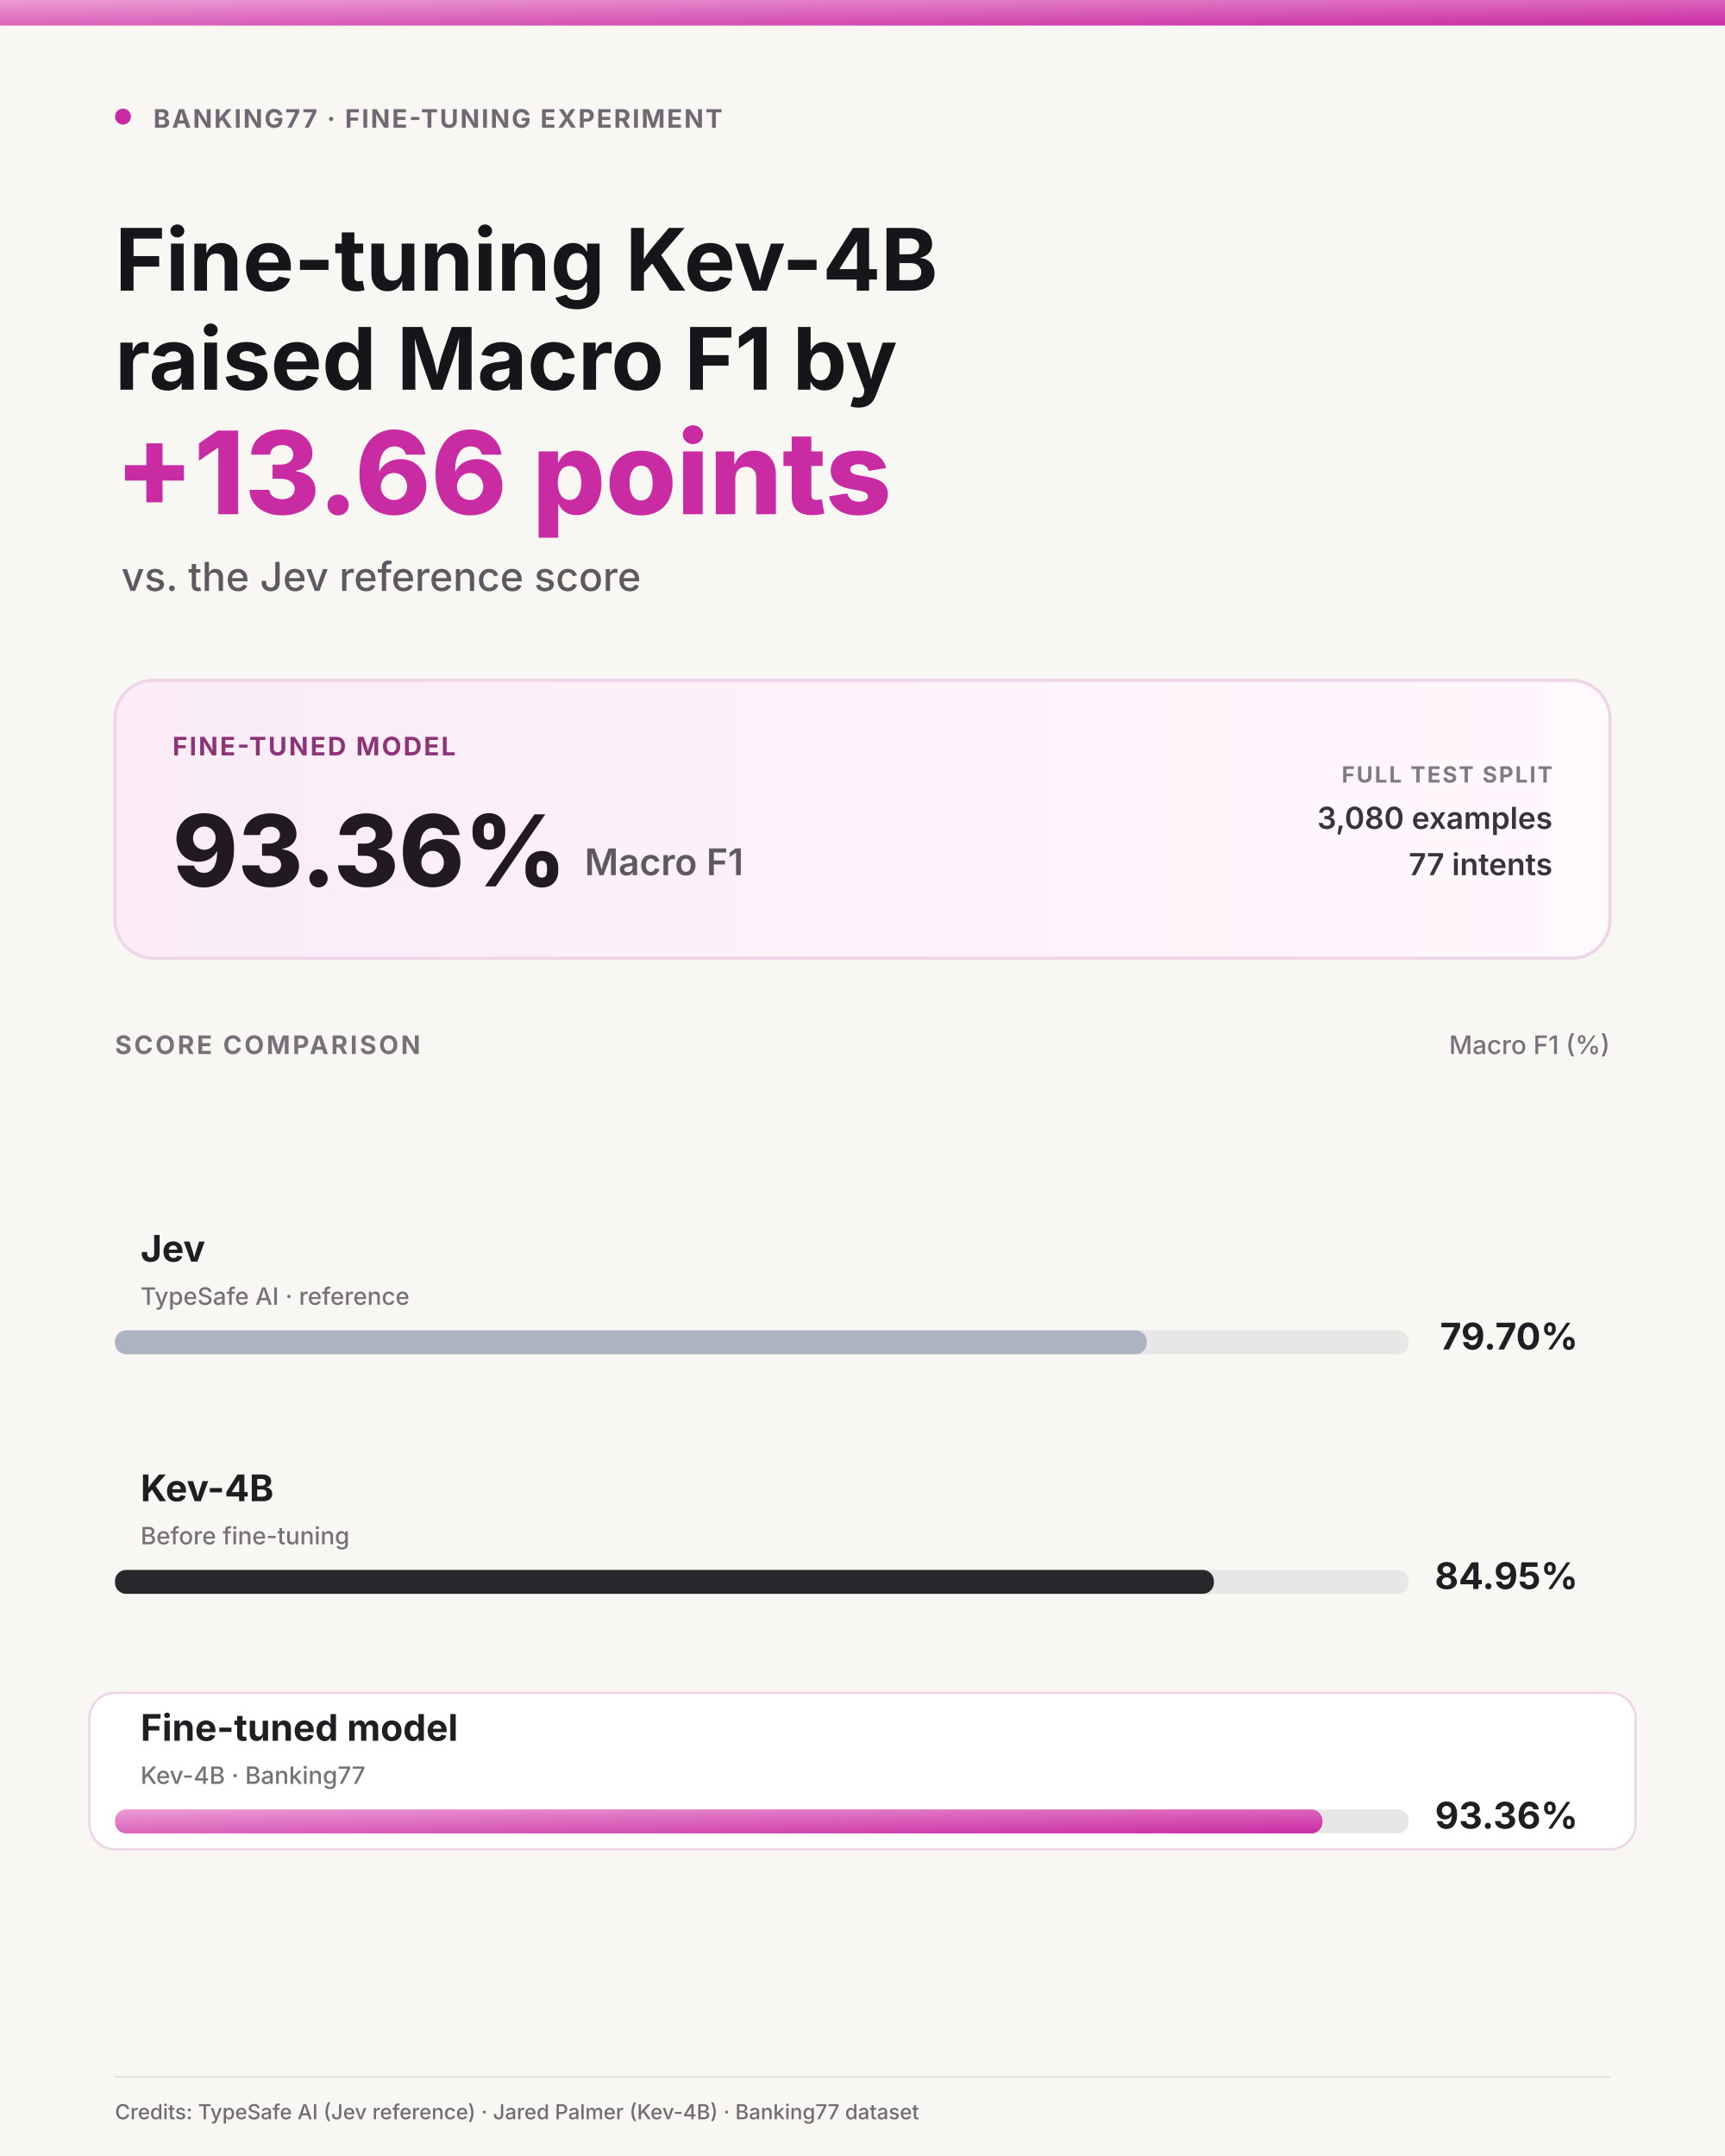
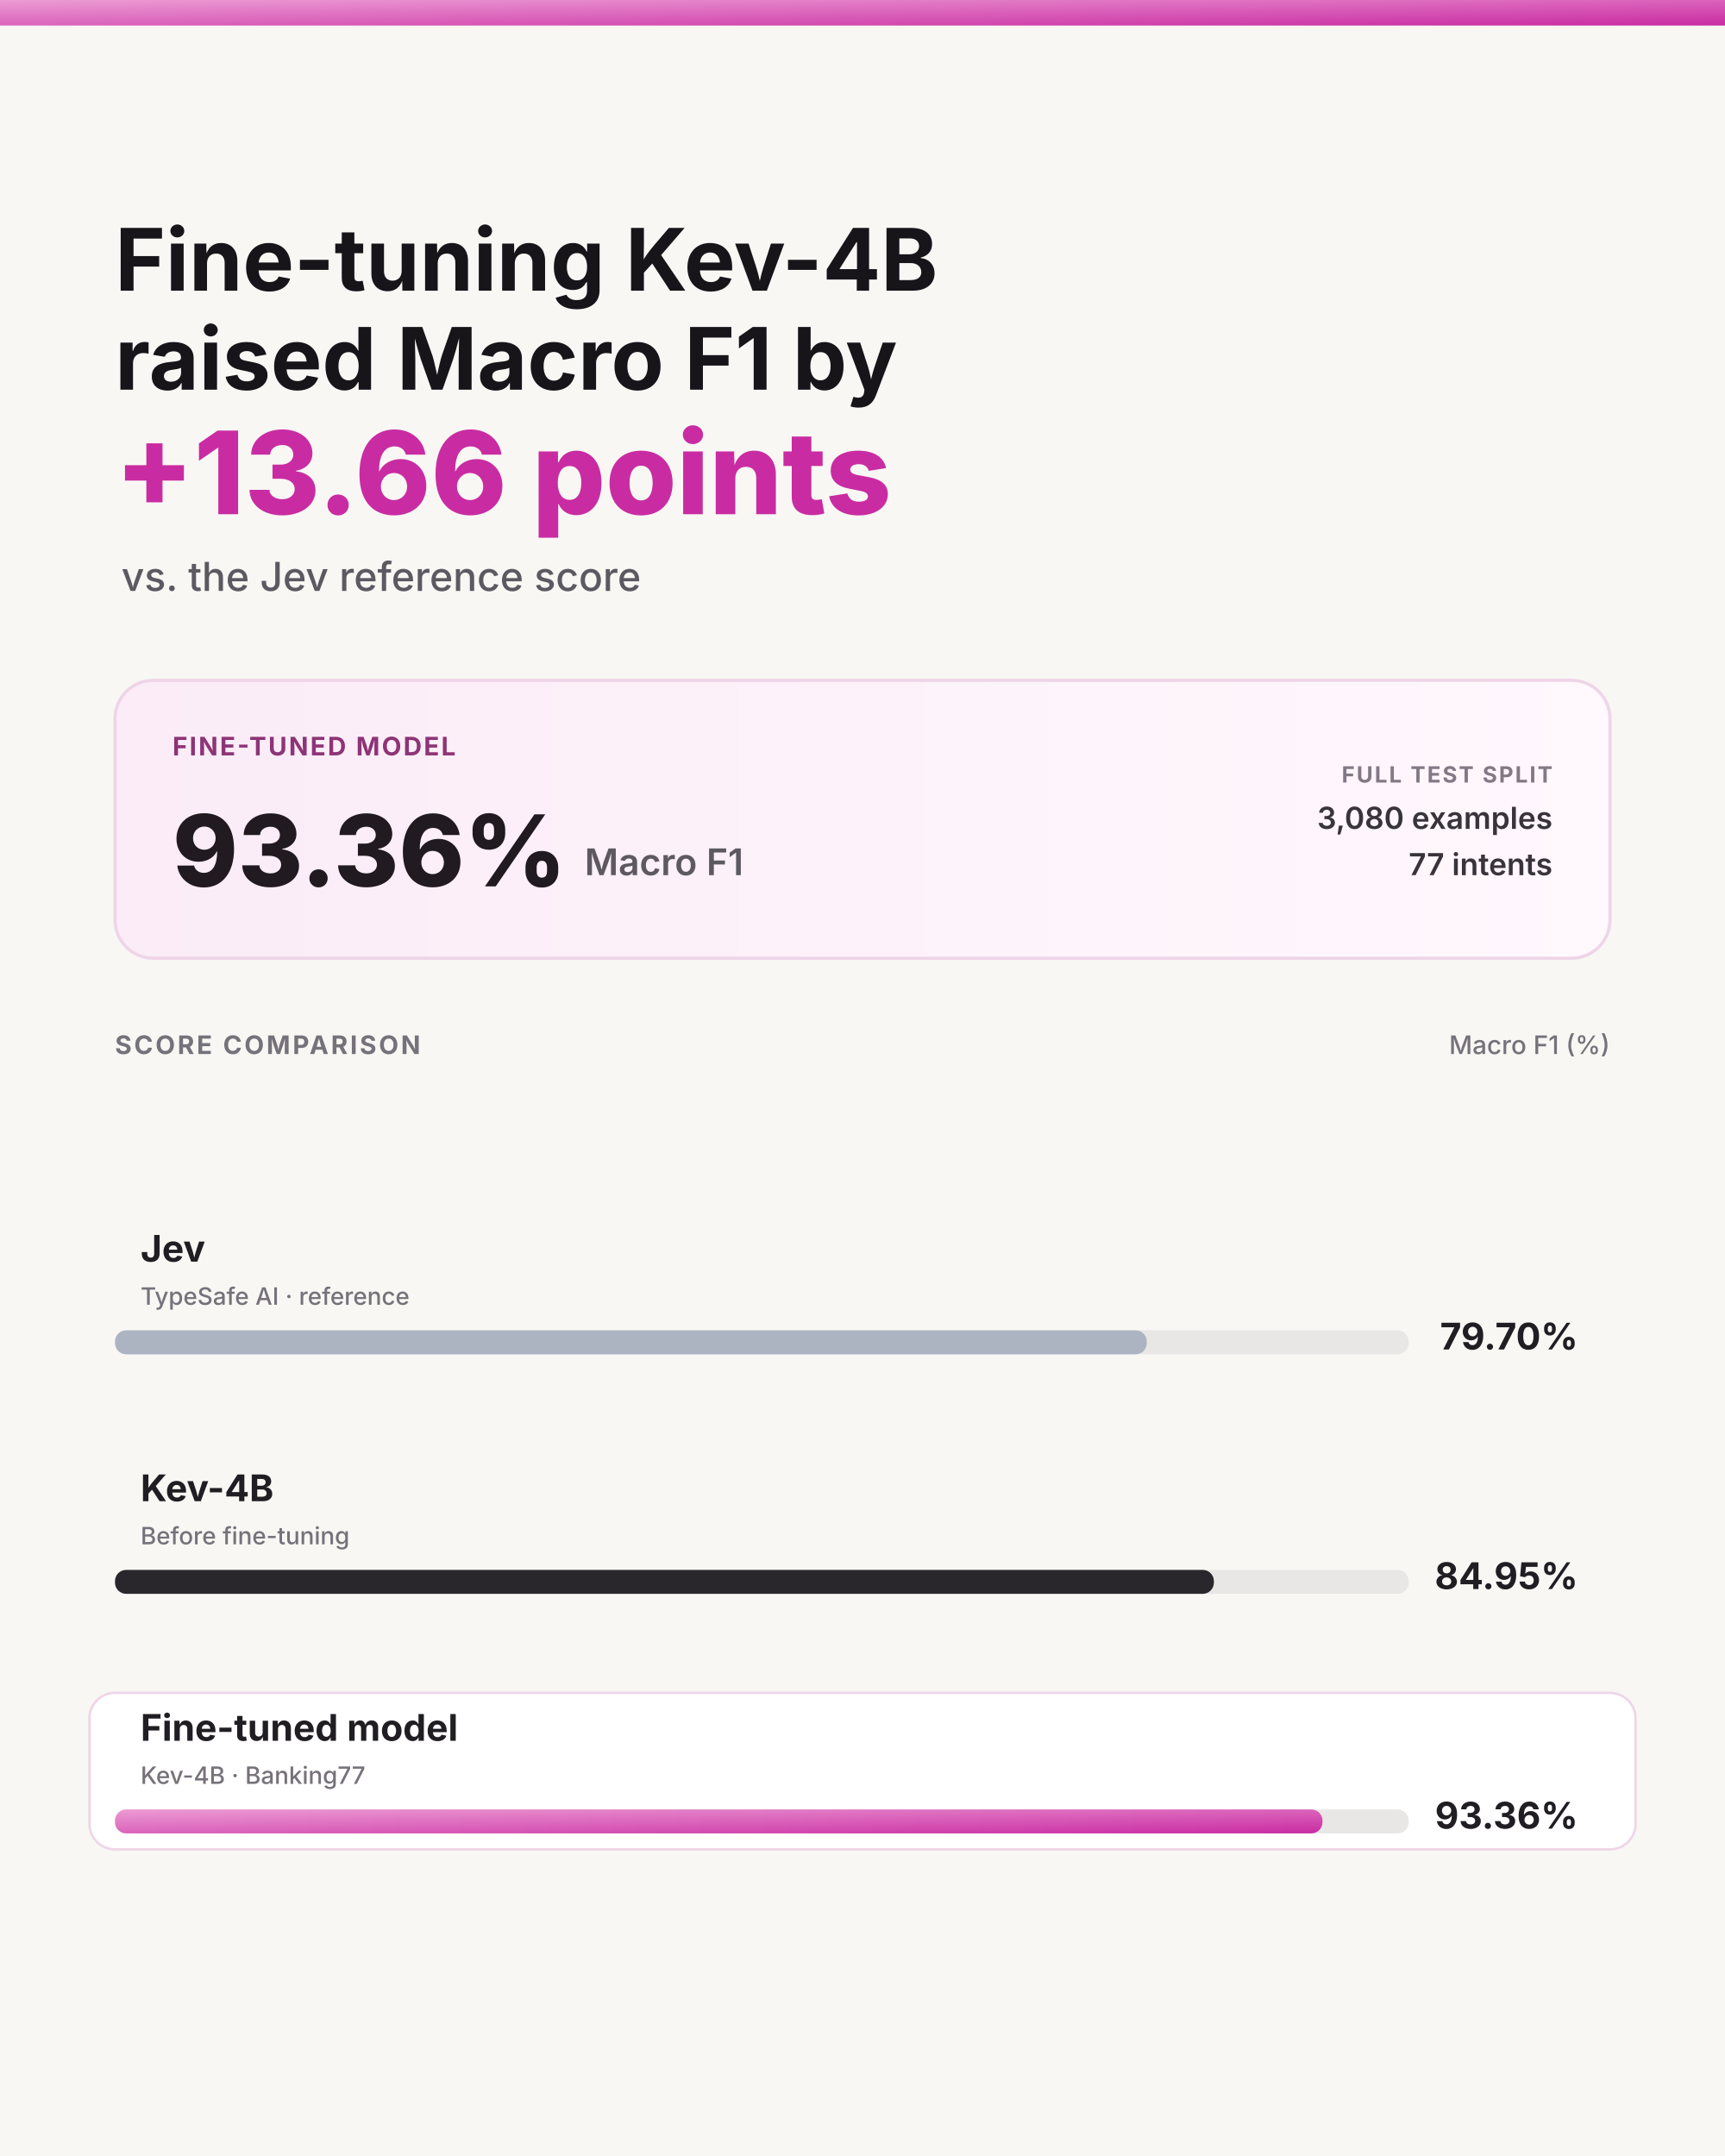
<svg xmlns="http://www.w3.org/2000/svg" width="1080" height="1350" viewBox="0 0 1080 1350">
  <defs>
    <linearGradient id="accent" x1="0" y1="0" x2="1" y2="1">
      <stop offset="0" stop-color="#ec9bd4" />
      <stop offset="1" stop-color="#c92ca2" />
    </linearGradient>
    <linearGradient id="tint" x1="0" y1="0" x2="1" y2="0">
      <stop offset="0" stop-color="#fbecf7" />
      <stop offset="1" stop-color="#fff8fd" />
    </linearGradient>
  </defs>
  <rect x="0" y="0" width="1080" height="1350" rx="0" fill="#f8f7f4" />
  <rect x="0" y="0" width="1080" height="16" rx="0" fill="url(#accent)" />
-   <rect x="72" y="68" width="10" height="10" rx="5" fill="#c92ca2" />
-   <text x="96" y="80" font-family="Inter, Arial, sans-serif" font-size="16" font-weight="700" fill="#706872" text-anchor="start" letter-spacing="1.1">BANKING77  ·  FINE-TUNING EXPERIMENT</text>
  <text x="72" y="182" font-family="Inter, Arial, sans-serif" font-size="54" font-weight="750" fill="#17151a" text-anchor="start">Fine-tuning Kev-4B</text>
  <text x="72" y="244" font-family="Inter, Arial, sans-serif" font-size="54" font-weight="750" fill="#17151a" text-anchor="start">raised Macro F1 by</text>
  <text x="72" y="322" font-family="Inter, Arial, sans-serif" font-size="72" font-weight="800" fill="#c92ca2" text-anchor="start">+13.66 points</text>
  <text x="76" y="370" font-family="Inter, Arial, sans-serif" font-size="25" font-weight="450" fill="#5e5961" text-anchor="start">vs. the Jev reference score</text>
  <rect x="72" y="426" width="936" height="174" rx="24" fill="url(#tint)" stroke="#efd5e8" stroke-width="2" />
  <text x="108" y="473" font-family="Inter, Arial, sans-serif" font-size="16" font-weight="750" fill="#8d3477" text-anchor="start" letter-spacing="1.2">FINE-TUNED MODEL</text>
  <text x="108" y="555" font-family="Inter, Arial, sans-serif" font-size="62" font-weight="800" fill="#211a20" text-anchor="start">93.36%</text>
  <text x="366" y="548" font-family="Inter, Arial, sans-serif" font-size="23" font-weight="600" fill="#5e5961" text-anchor="start">Macro F1</text>
  <text x="972" y="490" font-family="Inter, Arial, sans-serif" font-size="14" font-weight="700" fill="#827985" text-anchor="end" letter-spacing="1.1">FULL TEST SPLIT</text>
  <text x="972" y="519" font-family="Inter, Arial, sans-serif" font-size="19" font-weight="600" fill="#39343b" text-anchor="end">3,080 examples</text>
  <text x="972" y="548" font-family="Inter, Arial, sans-serif" font-size="19" font-weight="600" fill="#39343b" text-anchor="end">77 intents</text>
  <text x="72" y="660" font-family="Inter, Arial, sans-serif" font-size="16" font-weight="750" fill="#77717a" text-anchor="start" letter-spacing="1.5">SCORE COMPARISON</text>
  <text x="1008" y="660" font-family="Inter, Arial, sans-serif" font-size="16" font-weight="550" fill="#77717a" text-anchor="end">Macro F1 (%)</text>
  <text x="88" y="790" font-family="Inter, Arial, sans-serif" font-size="23" font-weight="700" fill="#211e23" text-anchor="start">Jev</text>
  <text x="88" y="817" font-family="Inter, Arial, sans-serif" font-size="15" font-weight="450" fill="#77717a" text-anchor="start">TypeSafe AI · reference</text>
  <rect x="72" y="833" width="810" height="15" rx="7" fill="#e9e7e5" />
  <rect x="72" y="833" width="646" height="15" rx="7" fill="#adb4c1" />
  <text x="988" y="845" font-family="Inter, Arial, sans-serif" font-size="23" font-weight="750" fill="#211e23" text-anchor="end">79.70%</text>
  <text x="88" y="940" font-family="Inter, Arial, sans-serif" font-size="23" font-weight="700" fill="#211e23" text-anchor="start">Kev-4B</text>
  <text x="88" y="967" font-family="Inter, Arial, sans-serif" font-size="15" font-weight="450" fill="#77717a" text-anchor="start">Before fine-tuning</text>
  <rect x="72" y="983" width="810" height="15" rx="7" fill="#e9e7e5" />
  <rect x="72" y="983" width="688" height="15" rx="7" fill="#29272b" />
  <text x="988" y="995" font-family="Inter, Arial, sans-serif" font-size="23" font-weight="750" fill="#211e23" text-anchor="end">84.95%</text>
  <rect x="56" y="1060" width="968" height="98" rx="16" fill="#fff" stroke="#efd5e8" stroke-width="1.5" />
  <text x="88" y="1090" font-family="Inter, Arial, sans-serif" font-size="23" font-weight="700" fill="#211e23" text-anchor="start">Fine-tuned model</text>
  <text x="88" y="1117" font-family="Inter, Arial, sans-serif" font-size="15" font-weight="450" fill="#77717a" text-anchor="start">Kev-4B · Banking77</text>
  <rect x="72" y="1133" width="810" height="15" rx="7" fill="#e9e7e5" />
  <rect x="72" y="1133" width="756" height="15" rx="7" fill="url(#accent)" />
  <text x="988" y="1145" font-family="Inter, Arial, sans-serif" font-size="23" font-weight="750" fill="#211e23" text-anchor="end">93.36%</text>
-   <rect x="72" y="1300" width="936" height="1" rx="0" fill="#dedbd8" />
-   <text x="72" y="1327" font-family="Inter, Arial, sans-serif" font-size="13" font-weight="450" fill="#716c73" text-anchor="start">Credits: TypeSafe AI (Jev reference) · Jared Palmer (Kev-4B) · Banking77 dataset</text>
</svg>
